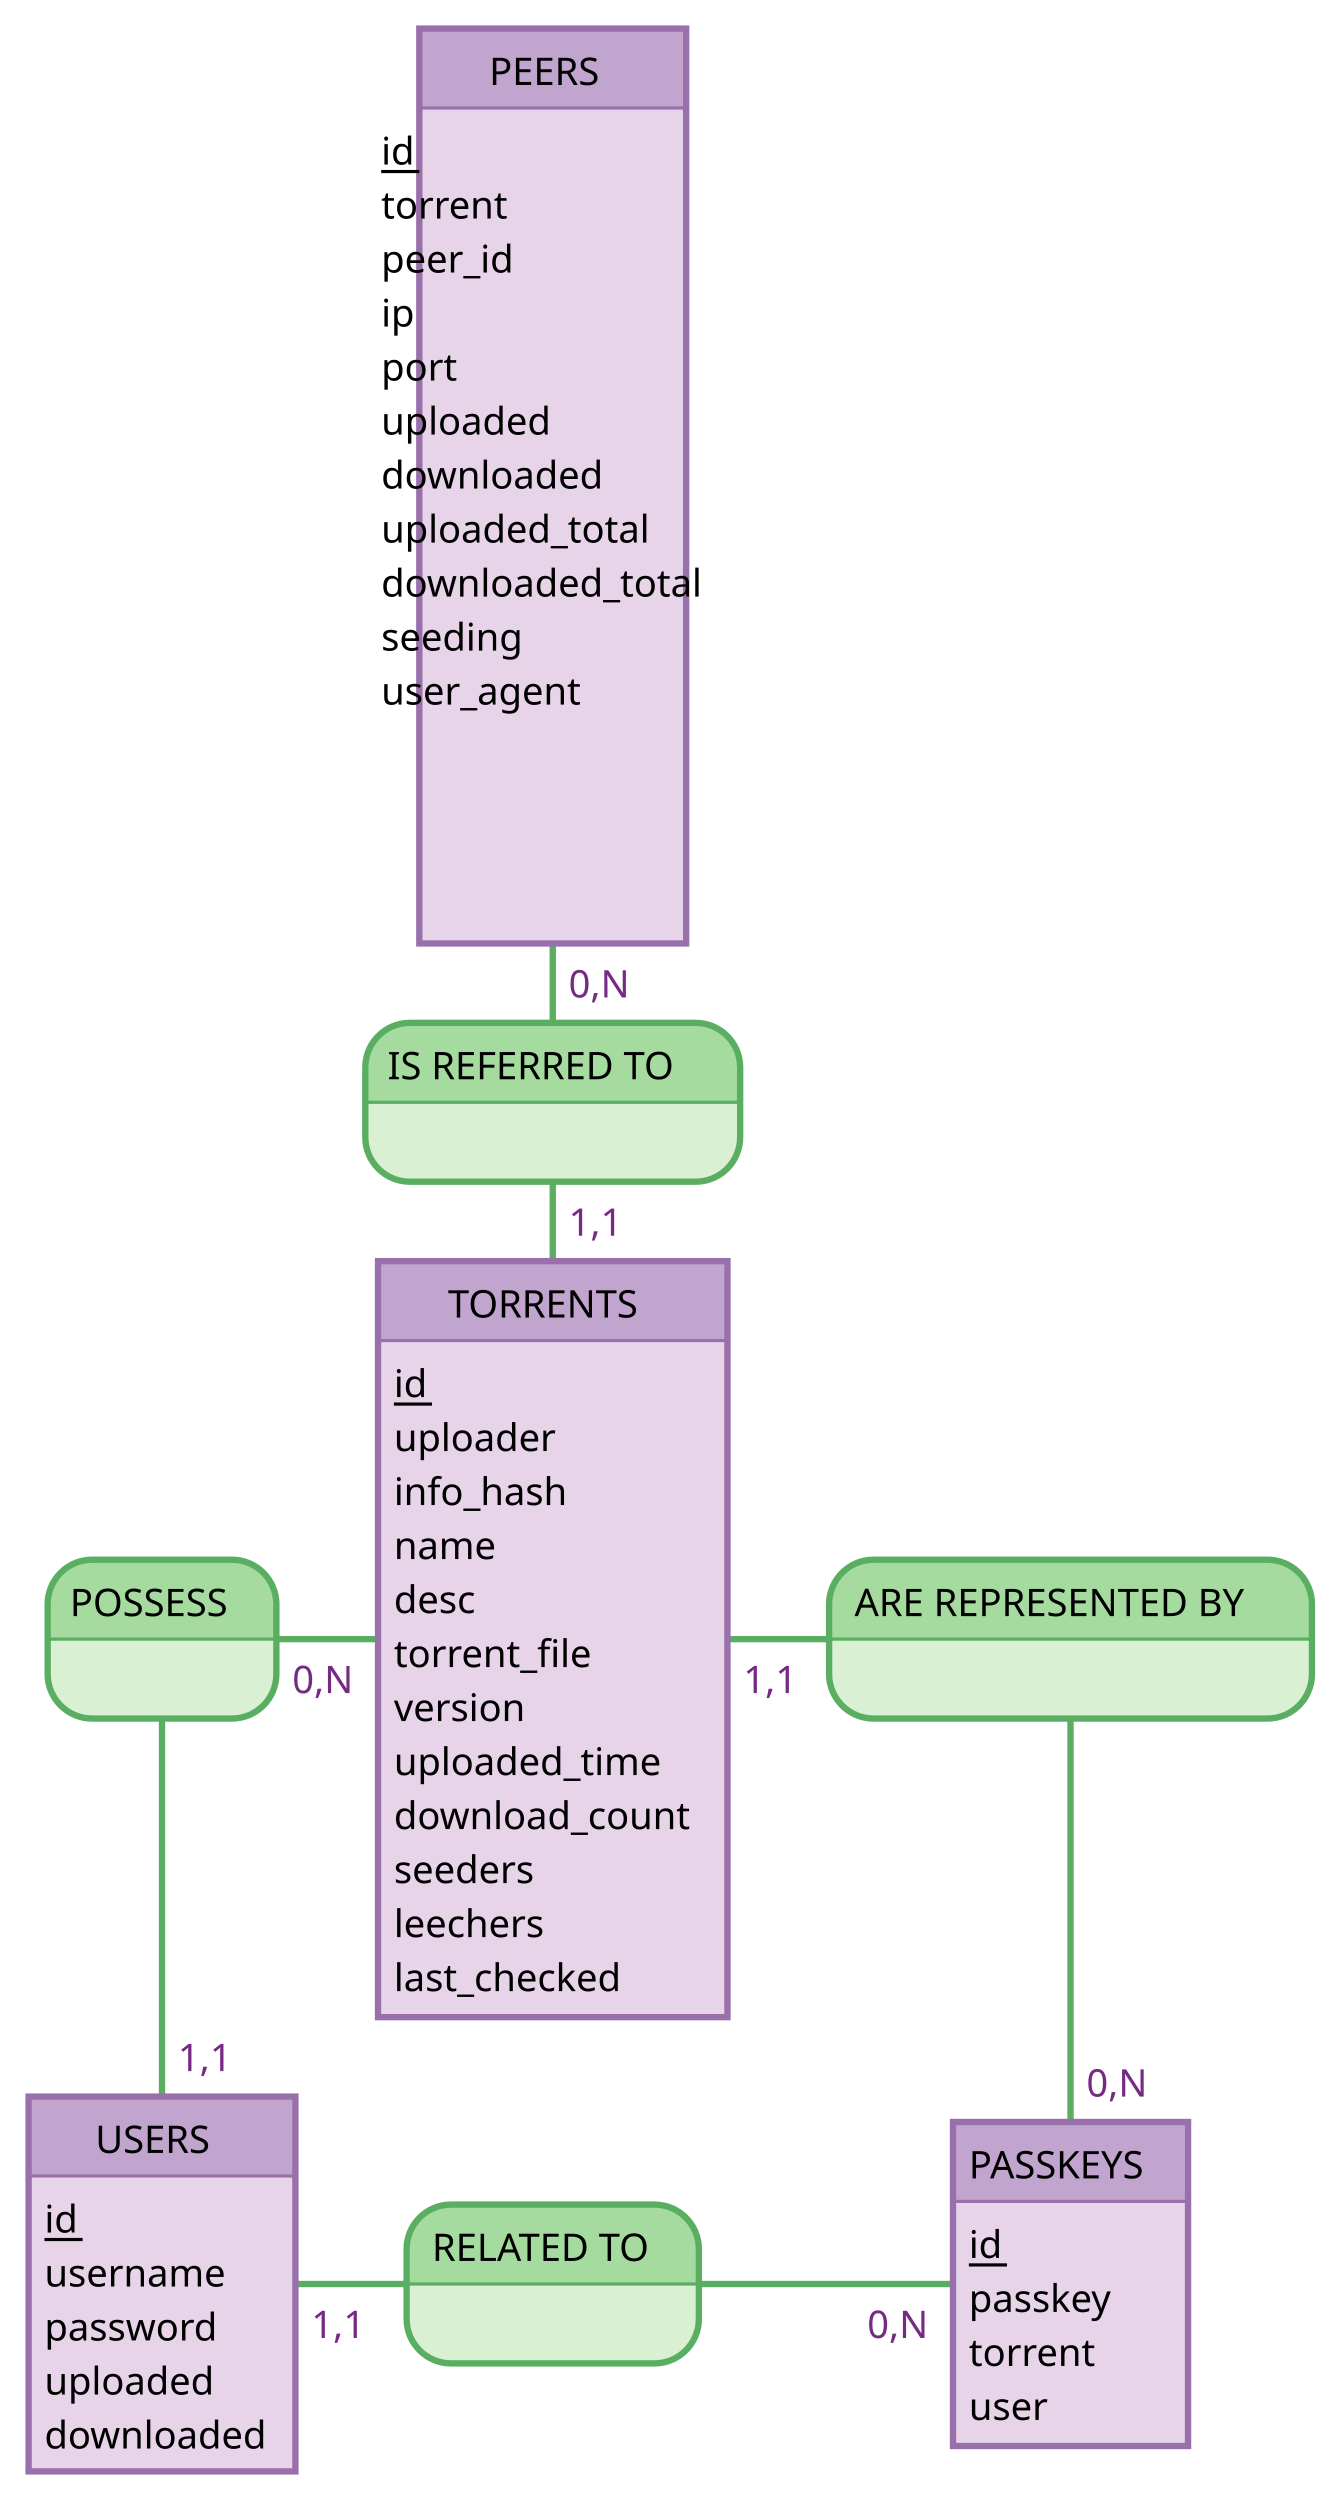
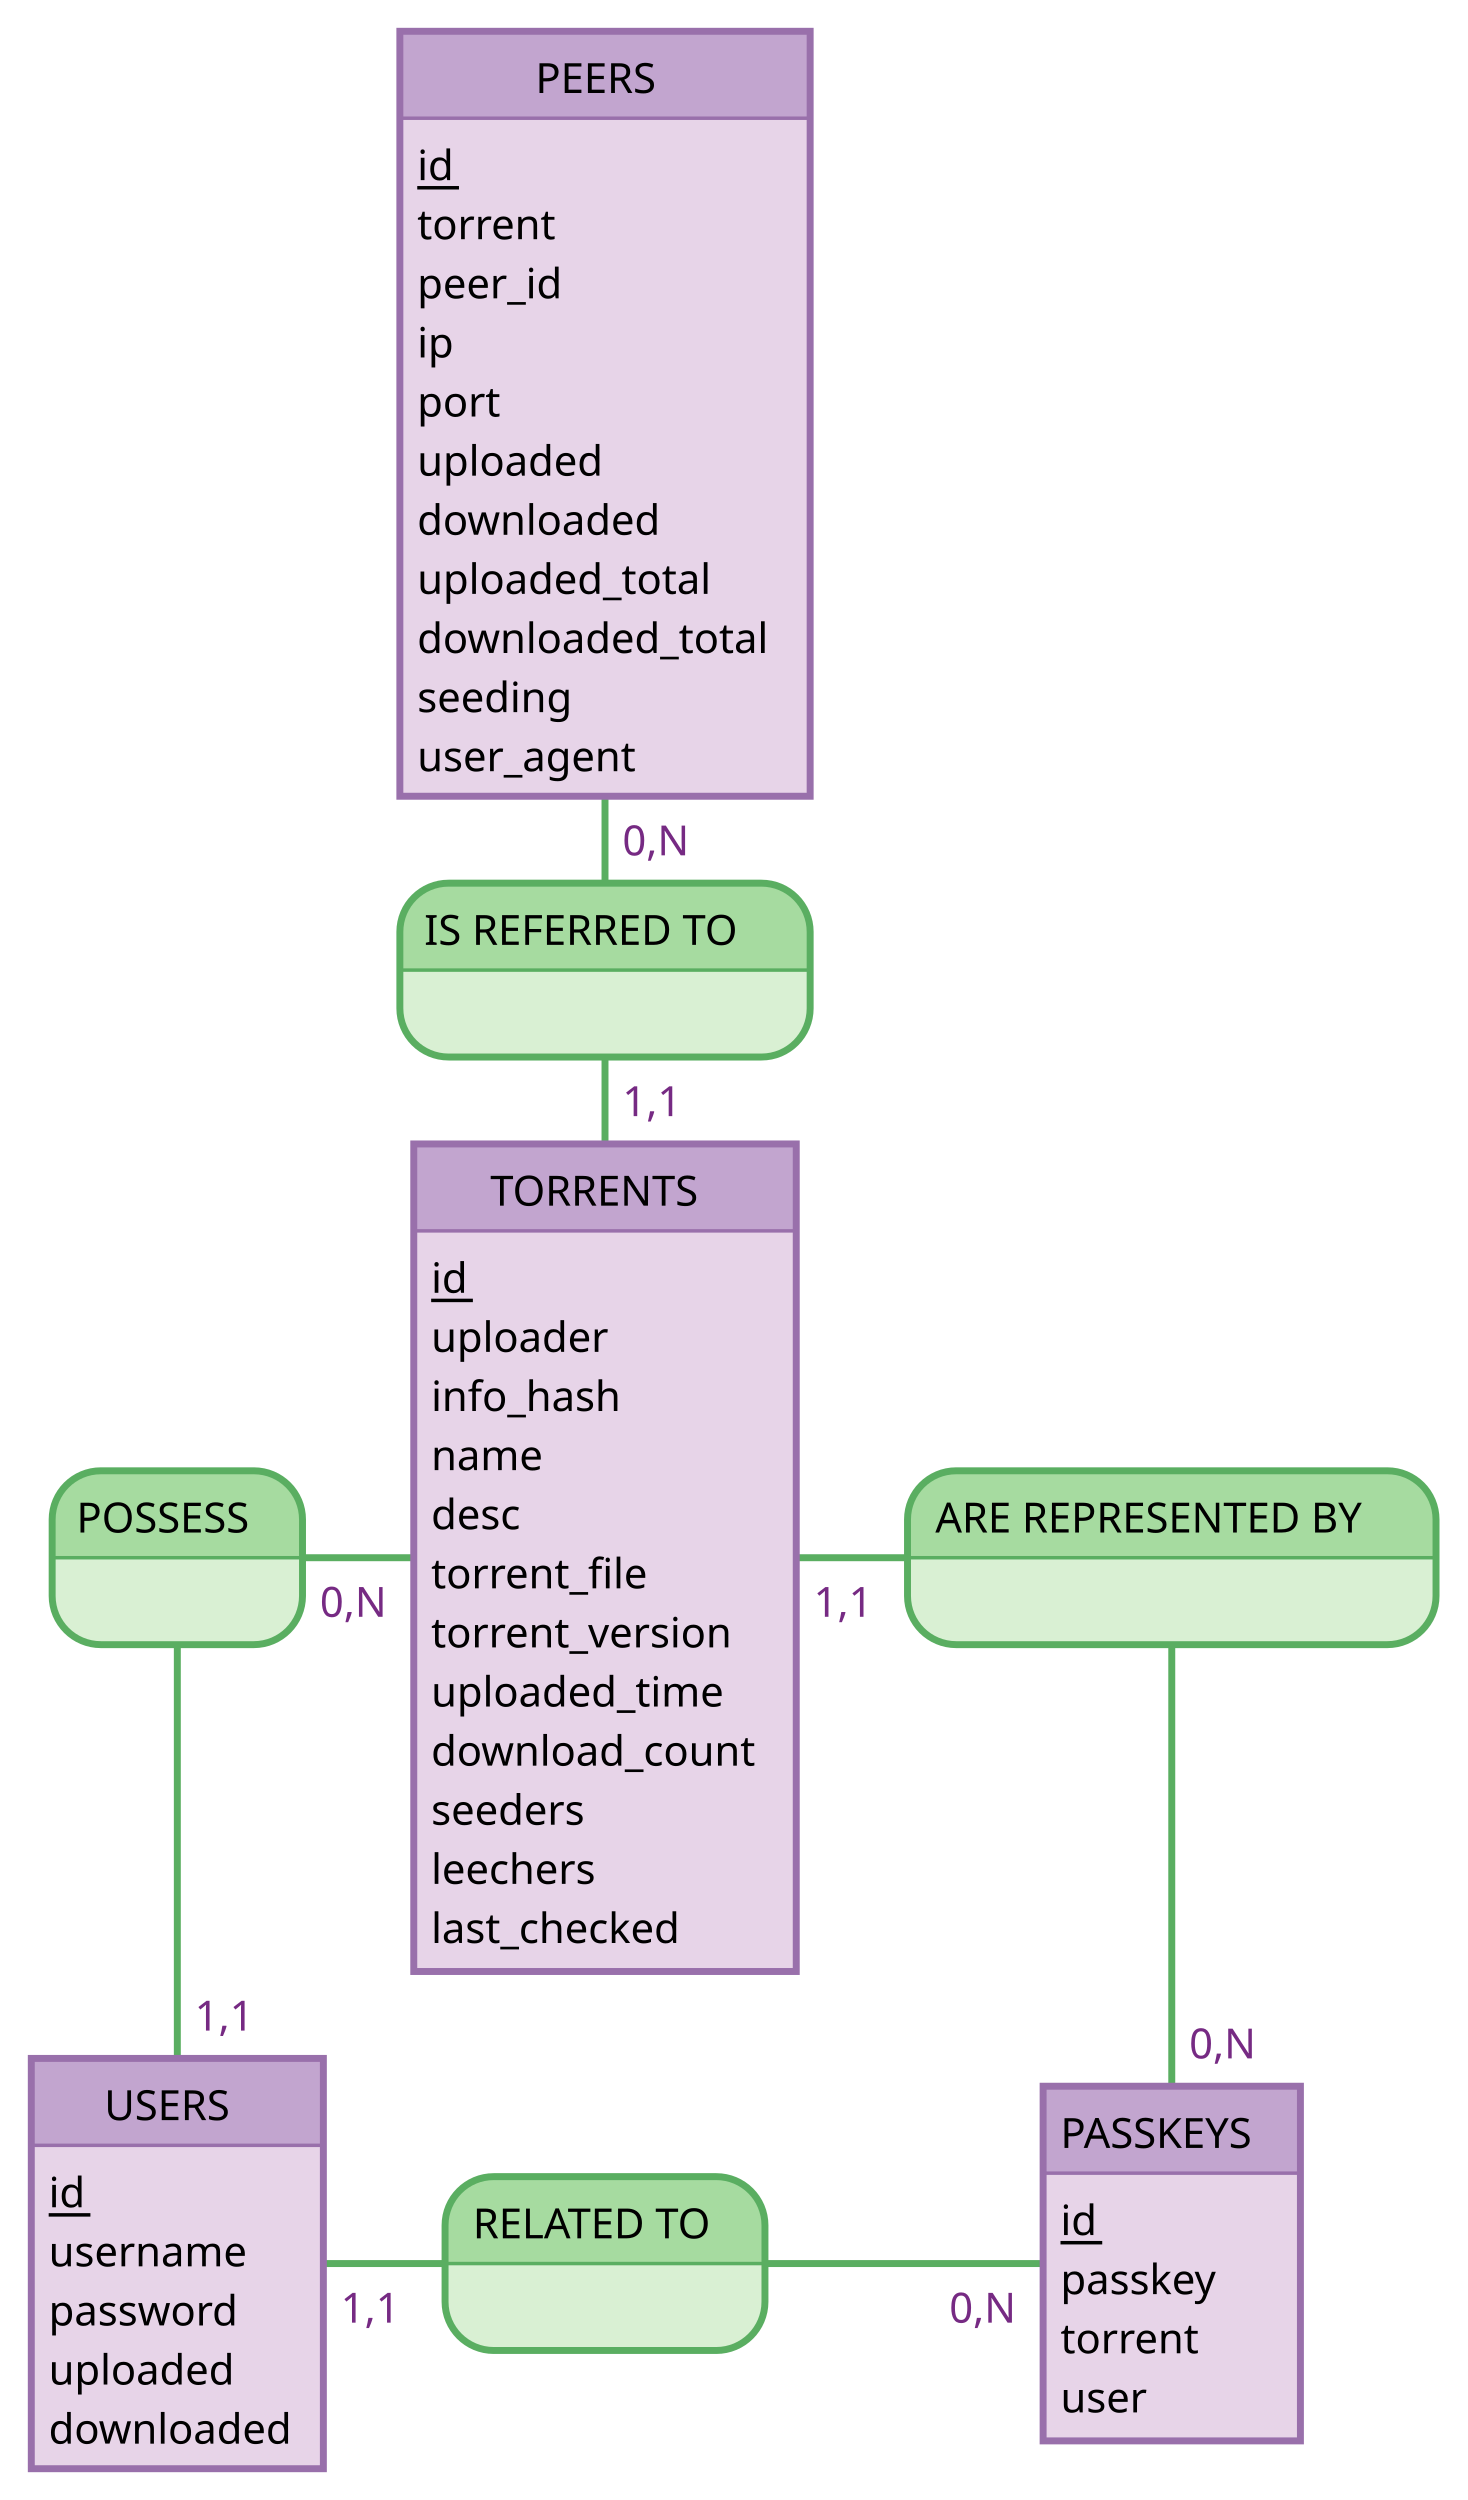
- <svg xmlns="http://www.w3.org/2000/svg" width="422" height="787" viewBox="0 0 422 787">
-   <g class="page_0_Zm8aKNLt diagram_page" visibility="visible">
-     <line x1="174" y1="516" x2="174" y2="347" stroke="#5aae61" stroke-width="2" />
-     <text x="179" y="389" fill="#762a83" font-family="Verdana" font-size="12">1,1</text>
-     <line x1="174" y1="153" x2="174" y2="347" stroke="#5aae61" stroke-width="2" />
-     <text x="179" y="314" fill="#762a83" font-family="Verdana" font-size="12">0,N</text>
+ <svg xmlns="http://www.w3.org/2000/svg" width="422" height="719" viewBox="0 0 422 719">
+   <g class="page_0_MMzY2eSy diagram_page" visibility="visible">
+     <line x1="174" y1="448" x2="174" y2="279" stroke="#5aae61" stroke-width="2" />
+     <text x="179" y="321" fill="#762a83" font-family="Verdana" font-size="12">1,1</text>
+     <line x1="174" y1="119" x2="174" y2="279" stroke="#5aae61" stroke-width="2" />
+     <text x="179" y="246" fill="#762a83" font-family="Verdana" font-size="12">0,N</text>
    <g>
-       <path d="M219 322 a14 14 90 0 1 14 14 V347 h-118 V336 a14 14 90 0 1 14 -14" fill="#a6dba0" stroke="#a6dba0" stroke-width="0" />
-       <path d="M233 347 v11 a14 14 90 0 1 -14 14 H129 a14 14 90 0 1 -14 -14 V347 H118" fill="#d9f0d3" stroke="#d9f0d3" stroke-width="0" />
-       <rect x="115" y="322" width="118" height="50" fill="none" rx="14" stroke="#5aae61" stroke-width="2" />
-       <line x1="115" y1="347" x2="233" y2="347" stroke="#5aae61" stroke-width="1" />
-       <text x="122" y="339.75" fill="#000" font-family="Verdana" font-size="12">IS REFERRED TO</text>
+       <path d="M219 254 a14 14 90 0 1 14 14 V279 h-118 V268 a14 14 90 0 1 14 -14" fill="#a6dba0" stroke="#a6dba0" stroke-width="0" />
+       <path d="M233 279 v11 a14 14 90 0 1 -14 14 H129 a14 14 90 0 1 -14 -14 V279 H118" fill="#d9f0d3" stroke="#d9f0d3" stroke-width="0" />
+       <rect x="115" y="254" width="118" height="50" fill="none" rx="14" stroke="#5aae61" stroke-width="2" />
+       <line x1="115" y1="279" x2="233" y2="279" stroke="#5aae61" stroke-width="1" />
+       <text x="122" y="271.75" fill="#000" font-family="Verdana" font-size="12">IS REFERRED TO</text>
    </g>
  </g>
-   <g class="page_0_Zm8aKNLt diagram_page" visibility="visible">
-     <line x1="174" y1="516" x2="51" y2="516" stroke="#5aae61" stroke-width="2" />
-     <text x="92" y="533" fill="#762a83" font-family="Verdana" font-size="12">0,N</text>
-     <line x1="51" y1="719" x2="51" y2="516" stroke="#5aae61" stroke-width="2" />
-     <text x="56" y="652" fill="#762a83" font-family="Verdana" font-size="12">1,1</text>
+   <g class="page_0_MMzY2eSy diagram_page" visibility="visible">
+     <line x1="174" y1="448" x2="51" y2="448" stroke="#5aae61" stroke-width="2" />
+     <text x="92" y="465" fill="#762a83" font-family="Verdana" font-size="12">0,N</text>
+     <line x1="51" y1="651" x2="51" y2="448" stroke="#5aae61" stroke-width="2" />
+     <text x="56" y="584" fill="#762a83" font-family="Verdana" font-size="12">1,1</text>
    <g>
-       <path d="M73 491 a14 14 90 0 1 14 14 V516 h-72 V505 a14 14 90 0 1 14 -14" fill="#a6dba0" stroke="#a6dba0" stroke-width="0" />
-       <path d="M87 516 v11 a14 14 90 0 1 -14 14 H29 a14 14 90 0 1 -14 -14 V516 H72" fill="#d9f0d3" stroke="#d9f0d3" stroke-width="0" />
-       <rect x="15" y="491" width="72" height="50" fill="none" rx="14" stroke="#5aae61" stroke-width="2" />
-       <line x1="15" y1="516" x2="87" y2="516" stroke="#5aae61" stroke-width="1" />
-       <text x="22" y="508.75" fill="#000" font-family="Verdana" font-size="12">POSSESS</text>
+       <path d="M73 423 a14 14 90 0 1 14 14 V448 h-72 V437 a14 14 90 0 1 14 -14" fill="#a6dba0" stroke="#a6dba0" stroke-width="0" />
+       <path d="M87 448 v11 a14 14 90 0 1 -14 14 H29 a14 14 90 0 1 -14 -14 V448 H72" fill="#d9f0d3" stroke="#d9f0d3" stroke-width="0" />
+       <rect x="15" y="423" width="72" height="50" fill="none" rx="14" stroke="#5aae61" stroke-width="2" />
+       <line x1="15" y1="448" x2="87" y2="448" stroke="#5aae61" stroke-width="1" />
+       <text x="22" y="440.75" fill="#000" font-family="Verdana" font-size="12">POSSESS</text>
    </g>
  </g>
-   <g class="page_0_Zm8aKNLt diagram_page" visibility="visible">
-     <line x1="174" y1="516" x2="337" y2="516" stroke="#5aae61" stroke-width="2" />
-     <text x="234" y="533" fill="#762a83" font-family="Verdana" font-size="12">1,1</text>
-     <line x1="337" y1="719" x2="337" y2="516" stroke="#5aae61" stroke-width="2" />
-     <text x="342" y="660" fill="#762a83" font-family="Verdana" font-size="12">0,N</text>
+   <g class="page_0_MMzY2eSy diagram_page" visibility="visible">
+     <line x1="174" y1="448" x2="337" y2="448" stroke="#5aae61" stroke-width="2" />
+     <text x="234" y="465" fill="#762a83" font-family="Verdana" font-size="12">1,1</text>
+     <line x1="337" y1="651" x2="337" y2="448" stroke="#5aae61" stroke-width="2" />
+     <text x="342" y="592" fill="#762a83" font-family="Verdana" font-size="12">0,N</text>
    <g>
-       <path d="M399 491 a14 14 90 0 1 14 14 V516 h-152 V505 a14 14 90 0 1 14 -14" fill="#a6dba0" stroke="#a6dba0" stroke-width="0" />
-       <path d="M413 516 v11 a14 14 90 0 1 -14 14 H275 a14 14 90 0 1 -14 -14 V516 H152" fill="#d9f0d3" stroke="#d9f0d3" stroke-width="0" />
-       <rect x="261" y="491" width="152" height="50" fill="none" rx="14" stroke="#5aae61" stroke-width="2" />
-       <line x1="261" y1="516" x2="413" y2="516" stroke="#5aae61" stroke-width="1" />
-       <text x="269" y="508.75" fill="#000" font-family="Verdana" font-size="12">ARE REPRESENTED BY</text>
+       <path d="M399 423 a14 14 90 0 1 14 14 V448 h-152 V437 a14 14 90 0 1 14 -14" fill="#a6dba0" stroke="#a6dba0" stroke-width="0" />
+       <path d="M413 448 v11 a14 14 90 0 1 -14 14 H275 a14 14 90 0 1 -14 -14 V448 H152" fill="#d9f0d3" stroke="#d9f0d3" stroke-width="0" />
+       <rect x="261" y="423" width="152" height="50" fill="none" rx="14" stroke="#5aae61" stroke-width="2" />
+       <line x1="261" y1="448" x2="413" y2="448" stroke="#5aae61" stroke-width="1" />
+       <text x="269" y="440.75" fill="#000" font-family="Verdana" font-size="12">ARE REPRESENTED BY</text>
    </g>
  </g>
-   <g class="page_0_Zm8aKNLt diagram_page" visibility="visible">
-     <line x1="337" y1="719" x2="174" y2="719" stroke="#5aae61" stroke-width="2" />
-     <text x="273" y="736" fill="#762a83" font-family="Verdana" font-size="12">0,N</text>
-     <line x1="51" y1="719" x2="174" y2="719" stroke="#5aae61" stroke-width="2" />
-     <text x="98" y="736" fill="#762a83" font-family="Verdana" font-size="12">1,1</text>
+   <g class="page_0_MMzY2eSy diagram_page" visibility="visible">
+     <line x1="337" y1="651" x2="174" y2="651" stroke="#5aae61" stroke-width="2" />
+     <text x="273" y="668" fill="#762a83" font-family="Verdana" font-size="12">0,N</text>
+     <line x1="51" y1="651" x2="174" y2="651" stroke="#5aae61" stroke-width="2" />
+     <text x="98" y="668" fill="#762a83" font-family="Verdana" font-size="12">1,1</text>
    <g>
-       <path d="M206 694 a14 14 90 0 1 14 14 V719 h-92 V708 a14 14 90 0 1 14 -14" fill="#a6dba0" stroke="#a6dba0" stroke-width="0" />
-       <path d="M220 719 v11 a14 14 90 0 1 -14 14 H142 a14 14 90 0 1 -14 -14 V719 H92" fill="#d9f0d3" stroke="#d9f0d3" stroke-width="0" />
-       <rect x="128" y="694" width="92" height="50" fill="none" rx="14" stroke="#5aae61" stroke-width="2" />
-       <line x1="128" y1="719" x2="220" y2="719" stroke="#5aae61" stroke-width="1" />
-       <text x="136" y="711.75" fill="#000" font-family="Verdana" font-size="12">RELATED TO</text>
+       <path d="M206 626 a14 14 90 0 1 14 14 V651 h-92 V640 a14 14 90 0 1 14 -14" fill="#a6dba0" stroke="#a6dba0" stroke-width="0" />
+       <path d="M220 651 v11 a14 14 90 0 1 -14 14 H142 a14 14 90 0 1 -14 -14 V651 H92" fill="#d9f0d3" stroke="#d9f0d3" stroke-width="0" />
+       <rect x="128" y="626" width="92" height="50" fill="none" rx="14" stroke="#5aae61" stroke-width="2" />
+       <line x1="128" y1="651" x2="220" y2="651" stroke="#5aae61" stroke-width="1" />
+       <text x="136" y="643.75" fill="#000" font-family="Verdana" font-size="12">RELATED TO</text>
    </g>
  </g>
-   <g class="page_0_Zm8aKNLt diagram_page" visibility="visible">
+   <g class="page_0_MMzY2eSy diagram_page" visibility="visible">
    <g>
-       <rect x="132" y="9" width="84" height="25" fill="#c2a5cf" stroke="#c2a5cf" stroke-width="0" opacity="1" />
-       <rect x="132" y="34" width="84" height="263" fill="#e7d4e8" stroke="#e7d4e8" stroke-width="0" opacity="1" />
-       <rect x="132" y="9" width="84" height="288" fill="none" stroke="#9970ab" stroke-width="2" opacity="1" />
-       <line x1="132" y1="34" x2="216" y2="34" stroke="#9970ab" stroke-width="1" />
+       <rect x="115" y="9" width="118" height="25" fill="#c2a5cf" stroke="#c2a5cf" stroke-width="0" opacity="1" />
+       <rect x="115" y="34" width="118" height="195" fill="#e7d4e8" stroke="#e7d4e8" stroke-width="0" opacity="1" />
+       <rect x="115" y="9" width="118" height="220" fill="none" stroke="#9970ab" stroke-width="2" opacity="1" />
+       <line x1="115" y1="34" x2="233" y2="34" stroke="#9970ab" stroke-width="1" />
    </g>
    <text x="154" y="26.75" fill="#000" font-family="Verdana" font-size="12">PEERS</text>
    <text x="120" y="51.8" fill="#000" font-family="Verdana" font-size="12">id</text>
    <line x1="120" y1="54" x2="132" y2="54" stroke="#000" stroke-width="1" />
    <text x="120" y="68.8" fill="#000" font-family="Verdana" font-size="12">torrent</text>
    <text x="120" y="85.8" fill="#000" font-family="Verdana" font-size="12">peer_id</text>
    <text x="120" y="102.8" fill="#000" font-family="Verdana" font-size="12">ip</text>
    <text x="120" y="119.8" fill="#000" font-family="Verdana" font-size="12">port</text>
    <text x="120" y="136.8" fill="#000" font-family="Verdana" font-size="12">uploaded</text>
    <text x="120" y="153.8" fill="#000" font-family="Verdana" font-size="12">downloaded</text>
    <text x="120" y="170.8" fill="#000" font-family="Verdana" font-size="12">uploaded_total</text>
    <text x="120" y="187.8" fill="#000" font-family="Verdana" font-size="12">downloaded_total</text>
    <text x="120" y="204.8" fill="#000" font-family="Verdana" font-size="12">seeding</text>
    <text x="120" y="221.8" fill="#000" font-family="Verdana" font-size="12">user_agent</text>
  </g>
-   <g class="page_0_Zm8aKNLt diagram_page" visibility="visible">
+   <g class="page_0_MMzY2eSy diagram_page" visibility="visible">
    <g>
-       <rect x="119" y="397" width="110" height="25" fill="#c2a5cf" stroke="#c2a5cf" stroke-width="0" opacity="1" />
-       <rect x="119" y="422" width="110" height="213" fill="#e7d4e8" stroke="#e7d4e8" stroke-width="0" opacity="1" />
-       <rect x="119" y="397" width="110" height="238" fill="none" stroke="#9970ab" stroke-width="2" opacity="1" />
-       <line x1="119" y1="422" x2="229" y2="422" stroke="#9970ab" stroke-width="1" />
+       <rect x="119" y="329" width="110" height="25" fill="#c2a5cf" stroke="#c2a5cf" stroke-width="0" opacity="1" />
+       <rect x="119" y="354" width="110" height="213" fill="#e7d4e8" stroke="#e7d4e8" stroke-width="0" opacity="1" />
+       <rect x="119" y="329" width="110" height="238" fill="none" stroke="#9970ab" stroke-width="2" opacity="1" />
+       <line x1="119" y1="354" x2="229" y2="354" stroke="#9970ab" stroke-width="1" />
    </g>
-     <text x="141" y="414.75" fill="#000" font-family="Verdana" font-size="12">TORRENTS</text>
-     <text x="124" y="439.8" fill="#000" font-family="Verdana" font-size="12">id</text>
-     <line x1="124" y1="442" x2="136" y2="442" stroke="#000" stroke-width="1" />
-     <text x="124" y="456.8" fill="#000" font-family="Verdana" font-size="12">uploader</text>
-     <text x="124" y="473.8" fill="#000" font-family="Verdana" font-size="12">info_hash</text>
-     <text x="124" y="490.8" fill="#000" font-family="Verdana" font-size="12">name</text>
-     <text x="124" y="507.8" fill="#000" font-family="Verdana" font-size="12">desc</text>
-     <text x="124" y="524.8" fill="#000" font-family="Verdana" font-size="12">torrent_file</text>
-     <text x="124" y="541.8" fill="#000" font-family="Verdana" font-size="12">version</text>
-     <text x="124" y="558.8" fill="#000" font-family="Verdana" font-size="12">uploaded_time</text>
-     <text x="124" y="575.8" fill="#000" font-family="Verdana" font-size="12">download_count</text>
-     <text x="124" y="592.8" fill="#000" font-family="Verdana" font-size="12">seeders</text>
-     <text x="124" y="609.8" fill="#000" font-family="Verdana" font-size="12">leechers</text>
-     <text x="124" y="626.8" fill="#000" font-family="Verdana" font-size="12">last_checked</text>
+     <text x="141" y="346.75" fill="#000" font-family="Verdana" font-size="12">TORRENTS</text>
+     <text x="124" y="371.8" fill="#000" font-family="Verdana" font-size="12">id</text>
+     <line x1="124" y1="374" x2="136" y2="374" stroke="#000" stroke-width="1" />
+     <text x="124" y="388.8" fill="#000" font-family="Verdana" font-size="12">uploader</text>
+     <text x="124" y="405.8" fill="#000" font-family="Verdana" font-size="12">info_hash</text>
+     <text x="124" y="422.8" fill="#000" font-family="Verdana" font-size="12">name</text>
+     <text x="124" y="439.8" fill="#000" font-family="Verdana" font-size="12">desc</text>
+     <text x="124" y="456.8" fill="#000" font-family="Verdana" font-size="12">torrent_file</text>
+     <text x="124" y="473.8" fill="#000" font-family="Verdana" font-size="12">torrent_version</text>
+     <text x="124" y="490.8" fill="#000" font-family="Verdana" font-size="12">uploaded_time</text>
+     <text x="124" y="507.8" fill="#000" font-family="Verdana" font-size="12">download_count</text>
+     <text x="124" y="524.8" fill="#000" font-family="Verdana" font-size="12">seeders</text>
+     <text x="124" y="541.8" fill="#000" font-family="Verdana" font-size="12">leechers</text>
+     <text x="124" y="558.8" fill="#000" font-family="Verdana" font-size="12">last_checked</text>
  </g>
-   <g class="page_0_Zm8aKNLt diagram_page" visibility="visible">
+   <g class="page_0_MMzY2eSy diagram_page" visibility="visible">
    <g>
-       <rect x="9" y="660" width="84" height="25" fill="#c2a5cf" stroke="#c2a5cf" stroke-width="0" opacity="1" />
-       <rect x="9" y="685" width="84" height="93" fill="#e7d4e8" stroke="#e7d4e8" stroke-width="0" opacity="1" />
-       <rect x="9" y="660" width="84" height="118" fill="none" stroke="#9970ab" stroke-width="2" opacity="1" />
-       <line x1="9" y1="685" x2="93" y2="685" stroke="#9970ab" stroke-width="1" />
+       <rect x="9" y="592" width="84" height="25" fill="#c2a5cf" stroke="#c2a5cf" stroke-width="0" opacity="1" />
+       <rect x="9" y="617" width="84" height="93" fill="#e7d4e8" stroke="#e7d4e8" stroke-width="0" opacity="1" />
+       <rect x="9" y="592" width="84" height="118" fill="none" stroke="#9970ab" stroke-width="2" opacity="1" />
+       <line x1="9" y1="617" x2="93" y2="617" stroke="#9970ab" stroke-width="1" />
    </g>
-     <text x="30" y="677.75" fill="#000" font-family="Verdana" font-size="12">USERS</text>
-     <text x="14" y="702.8" fill="#000" font-family="Verdana" font-size="12">id</text>
-     <line x1="14" y1="705" x2="26" y2="705" stroke="#000" stroke-width="1" />
-     <text x="14" y="719.8" fill="#000" font-family="Verdana" font-size="12">username</text>
-     <text x="14" y="736.8" fill="#000" font-family="Verdana" font-size="12">password</text>
-     <text x="14" y="753.8" fill="#000" font-family="Verdana" font-size="12">uploaded</text>
-     <text x="14" y="770.8" fill="#000" font-family="Verdana" font-size="12">downloaded</text>
+     <text x="30" y="609.75" fill="#000" font-family="Verdana" font-size="12">USERS</text>
+     <text x="14" y="634.8" fill="#000" font-family="Verdana" font-size="12">id</text>
+     <line x1="14" y1="637" x2="26" y2="637" stroke="#000" stroke-width="1" />
+     <text x="14" y="651.8" fill="#000" font-family="Verdana" font-size="12">username</text>
+     <text x="14" y="668.8" fill="#000" font-family="Verdana" font-size="12">password</text>
+     <text x="14" y="685.8" fill="#000" font-family="Verdana" font-size="12">uploaded</text>
+     <text x="14" y="702.8" fill="#000" font-family="Verdana" font-size="12">downloaded</text>
  </g>
-   <g class="page_0_Zm8aKNLt diagram_page" visibility="visible">
+   <g class="page_0_MMzY2eSy diagram_page" visibility="visible">
    <g>
-       <rect x="300" y="668" width="74" height="25" fill="#c2a5cf" stroke="#c2a5cf" stroke-width="0" opacity="1" />
-       <rect x="300" y="693" width="74" height="77" fill="#e7d4e8" stroke="#e7d4e8" stroke-width="0" opacity="1" />
-       <rect x="300" y="668" width="74" height="102" fill="none" stroke="#9970ab" stroke-width="2" opacity="1" />
-       <line x1="300" y1="693" x2="374" y2="693" stroke="#9970ab" stroke-width="1" />
+       <rect x="300" y="600" width="74" height="25" fill="#c2a5cf" stroke="#c2a5cf" stroke-width="0" opacity="1" />
+       <rect x="300" y="625" width="74" height="77" fill="#e7d4e8" stroke="#e7d4e8" stroke-width="0" opacity="1" />
+       <rect x="300" y="600" width="74" height="102" fill="none" stroke="#9970ab" stroke-width="2" opacity="1" />
+       <line x1="300" y1="625" x2="374" y2="625" stroke="#9970ab" stroke-width="1" />
    </g>
-     <text x="305" y="685.75" fill="#000" font-family="Verdana" font-size="12">PASSKEYS</text>
-     <text x="305" y="710.8" fill="#000" font-family="Verdana" font-size="12">id</text>
-     <line x1="305" y1="713" x2="317" y2="713" stroke="#000" stroke-width="1" />
-     <text x="305" y="727.8" fill="#000" font-family="Verdana" font-size="12">passkey</text>
-     <text x="305" y="744.8" fill="#000" font-family="Verdana" font-size="12">torrent</text>
-     <text x="305" y="761.8" fill="#000" font-family="Verdana" font-size="12">user</text>
+     <text x="305" y="617.75" fill="#000" font-family="Verdana" font-size="12">PASSKEYS</text>
+     <text x="305" y="642.8" fill="#000" font-family="Verdana" font-size="12">id</text>
+     <line x1="305" y1="645" x2="317" y2="645" stroke="#000" stroke-width="1" />
+     <text x="305" y="659.8" fill="#000" font-family="Verdana" font-size="12">passkey</text>
+     <text x="305" y="676.8" fill="#000" font-family="Verdana" font-size="12">torrent</text>
+     <text x="305" y="693.8" fill="#000" font-family="Verdana" font-size="12">user</text>
  </g>
</svg>
